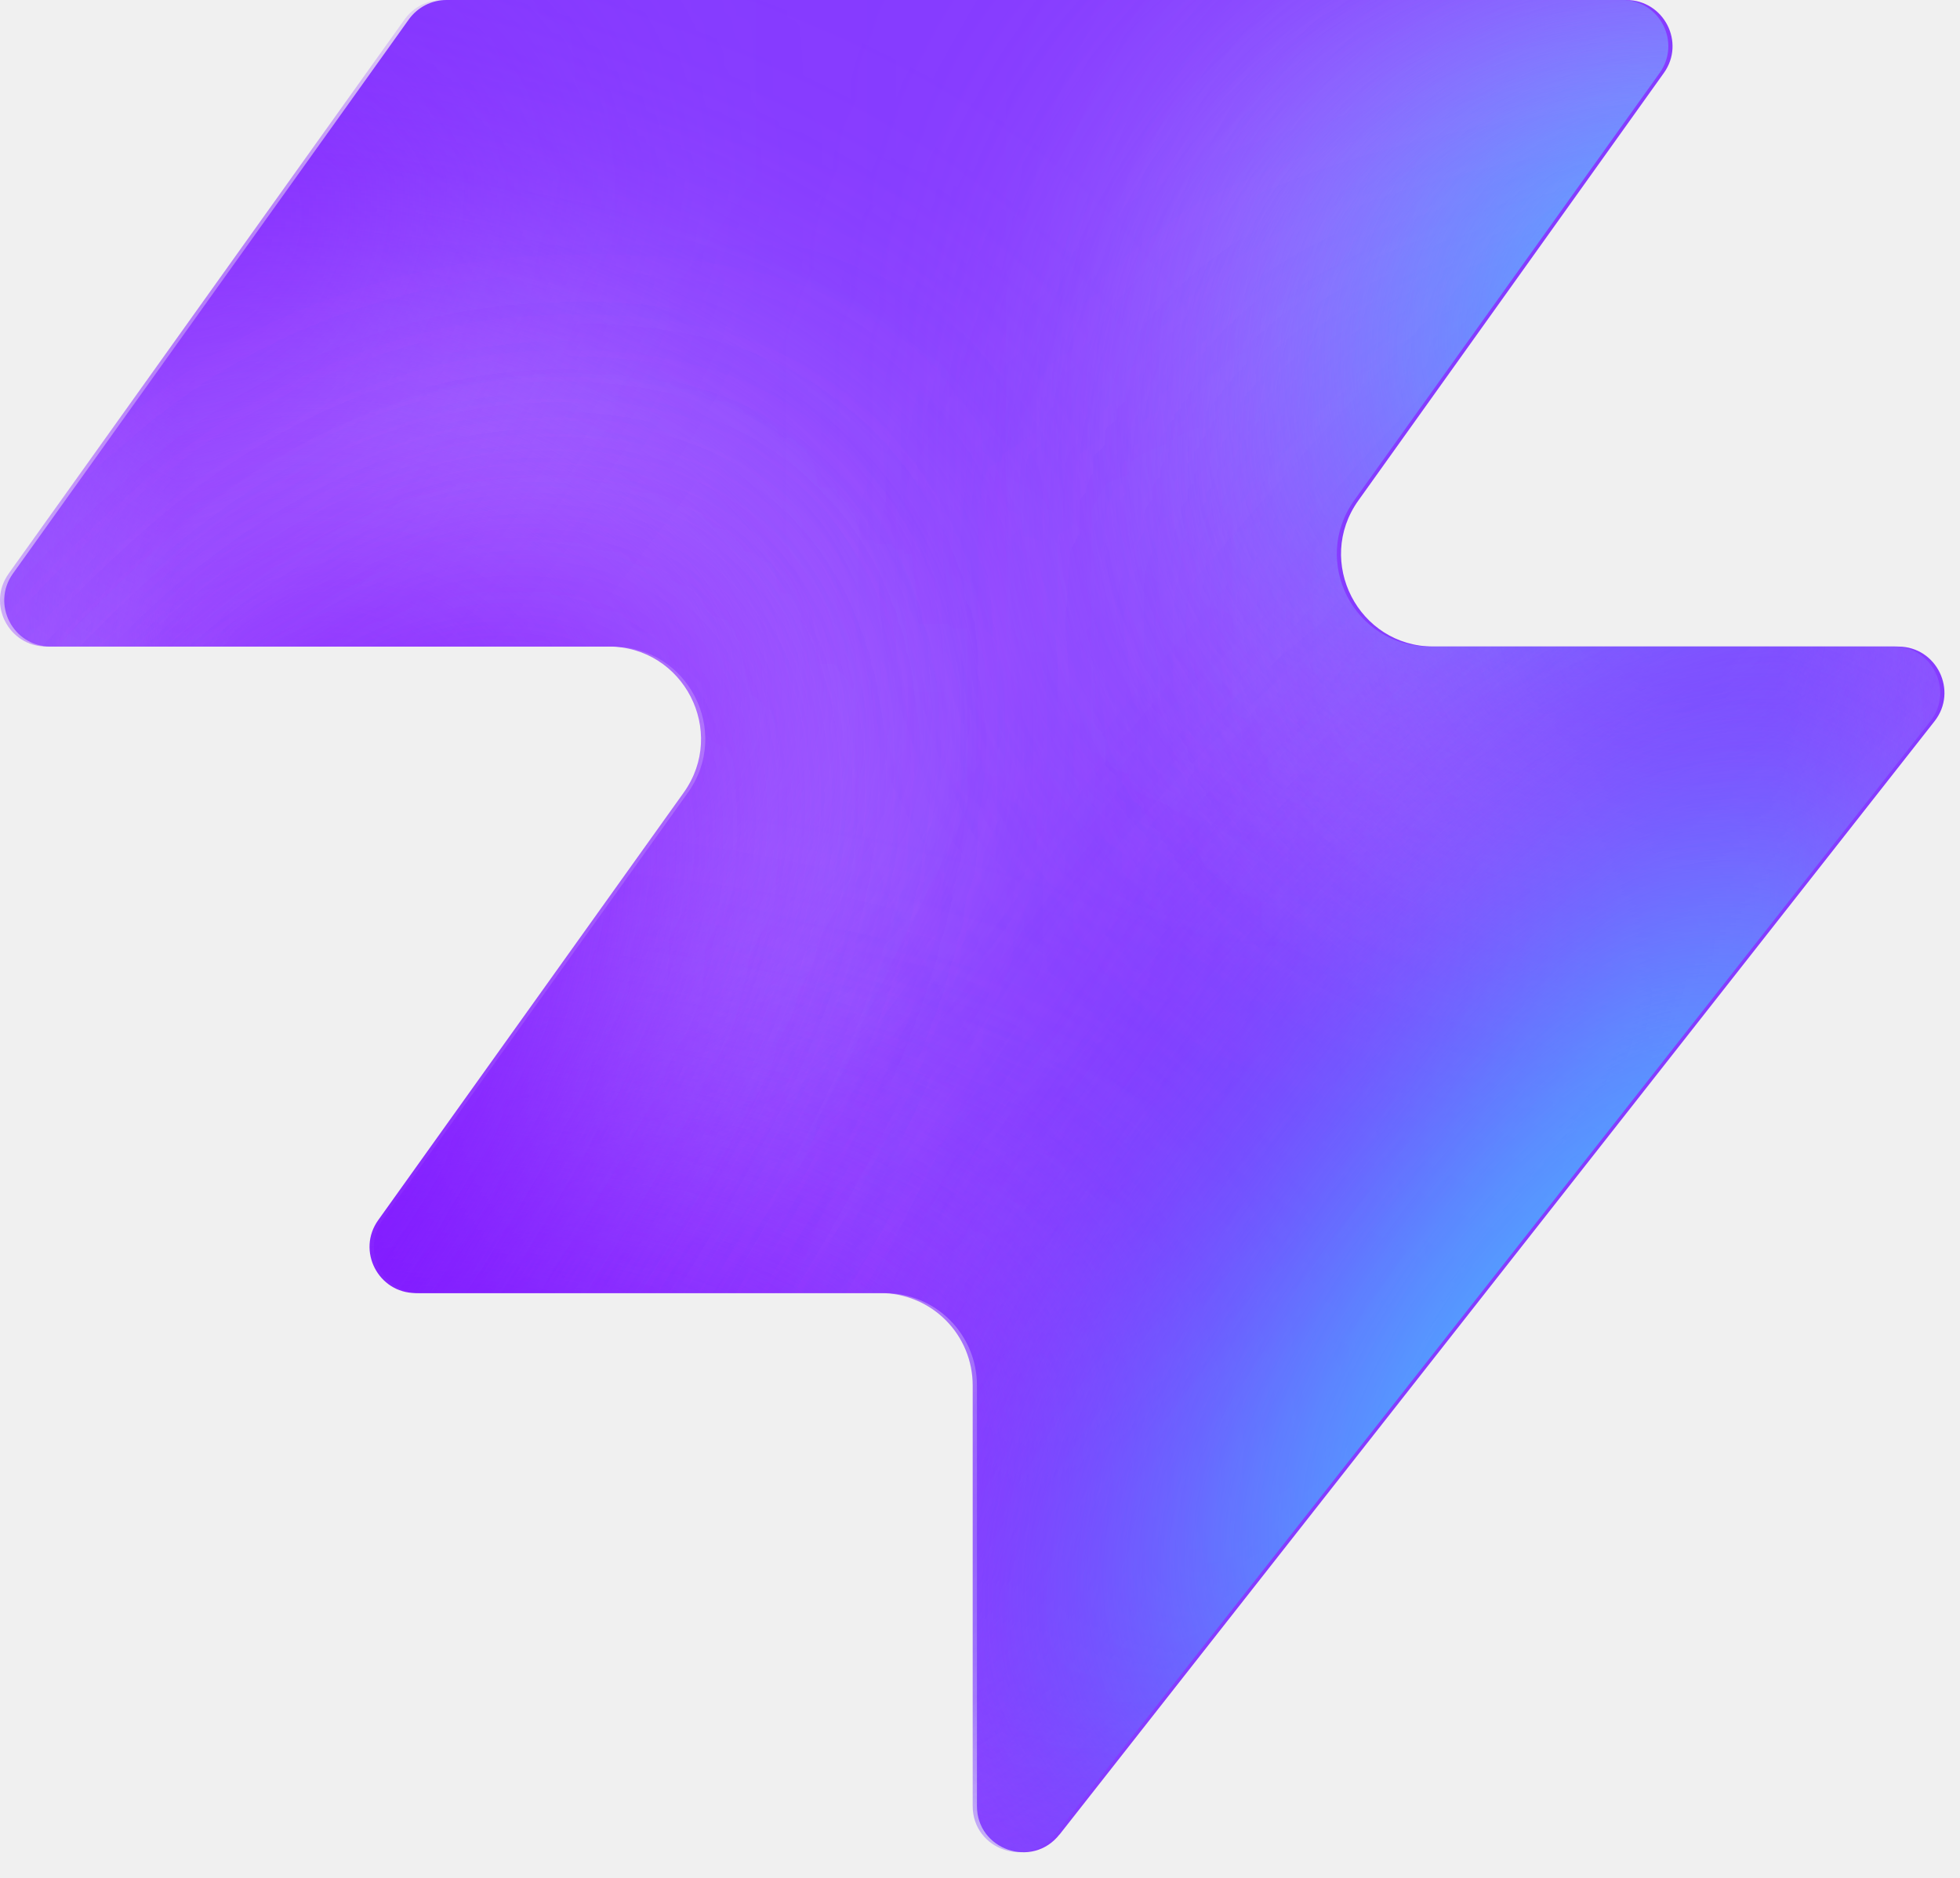
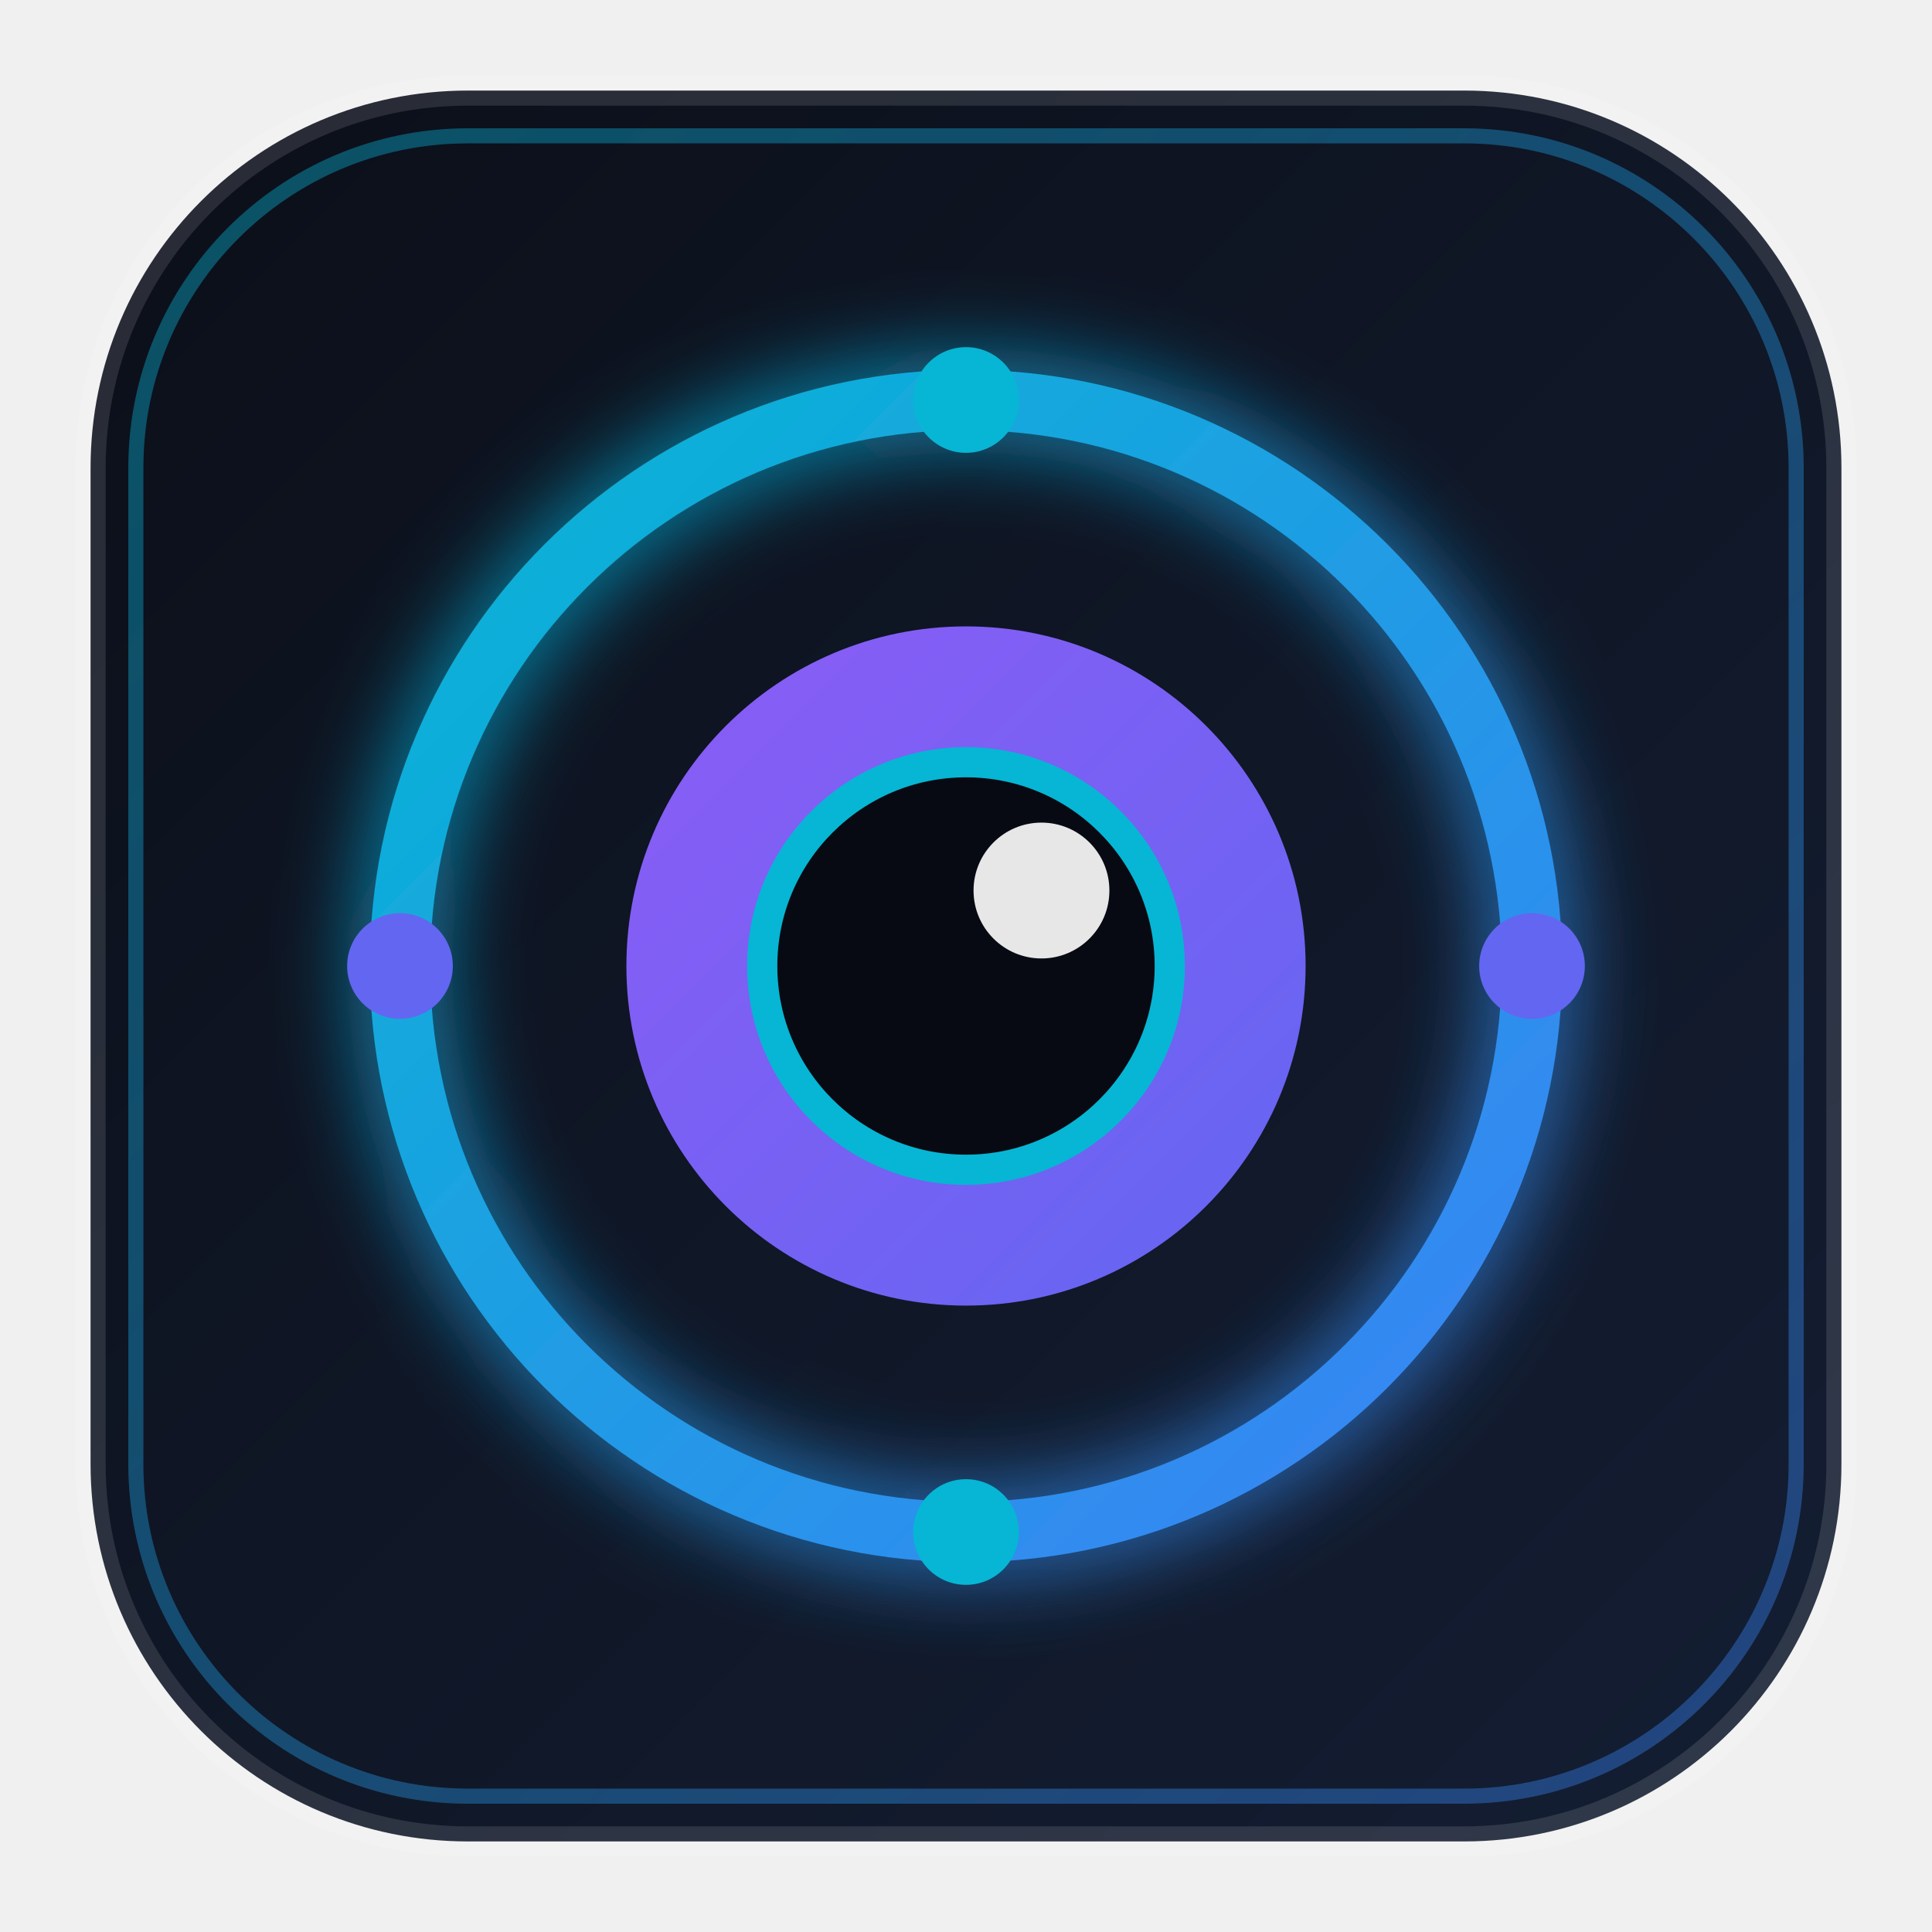
- <svg xmlns="http://www.w3.org/2000/svg" width="48" height="46" fill="none" viewBox="0 0 48 46">
-   <path fill="#863bff" d="M25.946 44.938c-.664.845-2.021.375-2.021-.698V33.937a2.26 2.26 0 0 0-2.262-2.262H10.287c-.92 0-1.456-1.04-.92-1.788l7.48-10.471c1.07-1.497 0-3.578-1.842-3.578H1.237c-.92 0-1.456-1.04-.92-1.788L10.013.474c.214-.297.556-.474.92-.474h28.894c.92 0 1.456 1.04.92 1.788l-7.48 10.471c-1.07 1.498 0 3.579 1.842 3.579h11.377c.943 0 1.473 1.088.89 1.83L25.947 44.94z" style="fill:#863bff;fill:color(display-p3 .525 .23 1);fill-opacity:1" />
-   <mask id="a" width="48" height="46" x="0" y="0" maskUnits="userSpaceOnUse" style="mask-type:alpha">
-     <path fill="#000" d="M25.842 44.938c-.664.844-2.021.375-2.021-.698V33.937a2.26 2.26 0 0 0-2.262-2.262H10.183c-.92 0-1.456-1.04-.92-1.788l7.48-10.471c1.07-1.498 0-3.579-1.842-3.579H1.133c-.92 0-1.456-1.04-.92-1.787L9.91.473c.214-.297.556-.474.92-.474h28.894c.92 0 1.456 1.04.92 1.788l-7.48 10.471c-1.07 1.498 0 3.578 1.842 3.578h11.377c.943 0 1.473 1.088.89 1.832L25.843 44.94z" style="fill:#000;fill-opacity:1" />
-   </mask>
-   <g mask="url(#a)">
-     <g filter="url(#b)">
-       <ellipse cx="5.508" cy="14.704" fill="#ede6ff" rx="5.508" ry="14.704" style="fill:#ede6ff;fill:color(display-p3 .927 .903 1);fill-opacity:1" transform="matrix(.00324 1 1 -.00324 -4.47 31.516)" />
-     </g>
-     <g filter="url(#c)">
-       <ellipse cx="10.399" cy="29.851" fill="#ede6ff" rx="10.399" ry="29.851" style="fill:#ede6ff;fill:color(display-p3 .927 .903 1);fill-opacity:1" transform="matrix(.00324 1 1 -.00324 -39.328 7.883)" />
-     </g>
-     <g filter="url(#d)">
-       <ellipse cx="5.508" cy="30.487" fill="#7e14ff" rx="5.508" ry="30.487" style="fill:#7e14ff;fill:color(display-p3 .492 .077 1);fill-opacity:1" transform="rotate(89.814 -25.913 -14.639)scale(1 -1)" />
-     </g>
-     <g filter="url(#e)">
-       <ellipse cx="5.508" cy="30.599" fill="#7e14ff" rx="5.508" ry="30.599" style="fill:#7e14ff;fill:color(display-p3 .492 .077 1);fill-opacity:1" transform="rotate(89.814 -32.644 -3.334)scale(1 -1)" />
-     </g>
-     <g filter="url(#f)">
-       <ellipse cx="5.508" cy="30.599" fill="#7e14ff" rx="5.508" ry="30.599" style="fill:#7e14ff;fill:color(display-p3 .492 .077 1);fill-opacity:1" transform="matrix(.00324 1 1 -.00324 -34.34 30.47)" />
-     </g>
-     <g filter="url(#g)">
-       <ellipse cx="14.072" cy="22.078" fill="#ede6ff" rx="14.072" ry="22.078" style="fill:#ede6ff;fill:color(display-p3 .927 .903 1);fill-opacity:1" transform="rotate(93.35 24.506 48.493)scale(-1 1)" />
-     </g>
-     <g filter="url(#h)">
-       <ellipse cx="3.47" cy="21.501" fill="#7e14ff" rx="3.47" ry="21.501" style="fill:#7e14ff;fill:color(display-p3 .492 .077 1);fill-opacity:1" transform="rotate(89.009 28.708 47.59)scale(-1 1)" />
-     </g>
-     <g filter="url(#i)">
-       <ellipse cx="3.47" cy="21.501" fill="#7e14ff" rx="3.47" ry="21.501" style="fill:#7e14ff;fill:color(display-p3 .492 .077 1);fill-opacity:1" transform="rotate(89.009 28.708 47.59)scale(-1 1)" />
-     </g>
-     <g filter="url(#j)">
-       <ellipse cx=".387" cy="8.972" fill="#7e14ff" rx="4.407" ry="29.108" style="fill:#7e14ff;fill:color(display-p3 .492 .077 1);fill-opacity:1" transform="rotate(39.51 .387 8.972)" />
-     </g>
-     <g filter="url(#k)">
-       <ellipse cx="47.523" cy="-6.092" fill="#7e14ff" rx="4.407" ry="29.108" style="fill:#7e14ff;fill:color(display-p3 .492 .077 1);fill-opacity:1" transform="rotate(37.892 47.523 -6.092)" />
-     </g>
-     <g filter="url(#l)">
-       <ellipse cx="41.412" cy="6.333" fill="#47bfff" rx="5.971" ry="9.665" style="fill:#47bfff;fill:color(display-p3 .28 .748 1);fill-opacity:1" transform="rotate(37.892 41.412 6.333)" />
-     </g>
-     <g filter="url(#m)">
-       <ellipse cx="-1.879" cy="38.332" fill="#7e14ff" rx="4.407" ry="29.108" style="fill:#7e14ff;fill:color(display-p3 .492 .077 1);fill-opacity:1" transform="rotate(37.892 -1.88 38.332)" />
-     </g>
-     <g filter="url(#n)">
-       <ellipse cx="-1.879" cy="38.332" fill="#7e14ff" rx="4.407" ry="29.108" style="fill:#7e14ff;fill:color(display-p3 .492 .077 1);fill-opacity:1" transform="rotate(37.892 -1.88 38.332)" />
-     </g>
-     <g filter="url(#o)">
-       <ellipse cx="35.651" cy="29.907" fill="#7e14ff" rx="4.407" ry="29.108" style="fill:#7e14ff;fill:color(display-p3 .492 .077 1);fill-opacity:1" transform="rotate(37.892 35.651 29.907)" />
-     </g>
-     <g filter="url(#p)">
-       <ellipse cx="38.418" cy="32.4" fill="#47bfff" rx="5.971" ry="15.297" style="fill:#47bfff;fill:color(display-p3 .28 .748 1);fill-opacity:1" transform="rotate(37.892 38.418 32.4)" />
-     </g>
-   </g>
+ <svg xmlns="http://www.w3.org/2000/svg" viewBox="0 0 512 512" width="100%" height="100%">
  <defs>
-     <filter id="b" width="60.045" height="41.654" x="-19.77" y="16.149" color-interpolation-filters="sRGB" filterUnits="userSpaceOnUse">
-       <feFlood flood-opacity="0" result="BackgroundImageFix" />
-       <feBlend in="SourceGraphic" in2="BackgroundImageFix" result="shape" />
-       <feGaussianBlur result="effect1_foregroundBlur_2002_17158" stdDeviation="7.659" />
-     </filter>
-     <filter id="c" width="90.34" height="51.437" x="-54.613" y="-7.533" color-interpolation-filters="sRGB" filterUnits="userSpaceOnUse">
-       <feFlood flood-opacity="0" result="BackgroundImageFix" />
-       <feBlend in="SourceGraphic" in2="BackgroundImageFix" result="shape" />
-       <feGaussianBlur result="effect1_foregroundBlur_2002_17158" stdDeviation="7.659" />
-     </filter>
-     <filter id="d" width="79.355" height="29.4" x="-49.64" y="2.03" color-interpolation-filters="sRGB" filterUnits="userSpaceOnUse">
-       <feFlood flood-opacity="0" result="BackgroundImageFix" />
-       <feBlend in="SourceGraphic" in2="BackgroundImageFix" result="shape" />
-       <feGaussianBlur result="effect1_foregroundBlur_2002_17158" stdDeviation="4.596" />
-     </filter>
-     <filter id="e" width="79.579" height="29.4" x="-45.045" y="20.029" color-interpolation-filters="sRGB" filterUnits="userSpaceOnUse">
-       <feFlood flood-opacity="0" result="BackgroundImageFix" />
-       <feBlend in="SourceGraphic" in2="BackgroundImageFix" result="shape" />
-       <feGaussianBlur result="effect1_foregroundBlur_2002_17158" stdDeviation="4.596" />
-     </filter>
-     <filter id="f" width="79.579" height="29.4" x="-43.513" y="21.178" color-interpolation-filters="sRGB" filterUnits="userSpaceOnUse">
-       <feFlood flood-opacity="0" result="BackgroundImageFix" />
-       <feBlend in="SourceGraphic" in2="BackgroundImageFix" result="shape" />
-       <feGaussianBlur result="effect1_foregroundBlur_2002_17158" stdDeviation="4.596" />
-     </filter>
-     <filter id="g" width="74.749" height="58.852" x="15.756" y="-17.901" color-interpolation-filters="sRGB" filterUnits="userSpaceOnUse">
-       <feFlood flood-opacity="0" result="BackgroundImageFix" />
-       <feBlend in="SourceGraphic" in2="BackgroundImageFix" result="shape" />
-       <feGaussianBlur result="effect1_foregroundBlur_2002_17158" stdDeviation="7.659" />
-     </filter>
-     <filter id="h" width="61.377" height="25.362" x="23.548" y="2.284" color-interpolation-filters="sRGB" filterUnits="userSpaceOnUse">
-       <feFlood flood-opacity="0" result="BackgroundImageFix" />
-       <feBlend in="SourceGraphic" in2="BackgroundImageFix" result="shape" />
-       <feGaussianBlur result="effect1_foregroundBlur_2002_17158" stdDeviation="4.596" />
-     </filter>
-     <filter id="i" width="61.377" height="25.362" x="23.548" y="2.284" color-interpolation-filters="sRGB" filterUnits="userSpaceOnUse">
-       <feFlood flood-opacity="0" result="BackgroundImageFix" />
-       <feBlend in="SourceGraphic" in2="BackgroundImageFix" result="shape" />
-       <feGaussianBlur result="effect1_foregroundBlur_2002_17158" stdDeviation="4.596" />
-     </filter>
-     <filter id="j" width="56.045" height="63.649" x="-27.636" y="-22.853" color-interpolation-filters="sRGB" filterUnits="userSpaceOnUse">
-       <feFlood flood-opacity="0" result="BackgroundImageFix" />
-       <feBlend in="SourceGraphic" in2="BackgroundImageFix" result="shape" />
-       <feGaussianBlur result="effect1_foregroundBlur_2002_17158" stdDeviation="4.596" />
-     </filter>
-     <filter id="k" width="54.814" height="64.646" x="20.116" y="-38.415" color-interpolation-filters="sRGB" filterUnits="userSpaceOnUse">
-       <feFlood flood-opacity="0" result="BackgroundImageFix" />
-       <feBlend in="SourceGraphic" in2="BackgroundImageFix" result="shape" />
-       <feGaussianBlur result="effect1_foregroundBlur_2002_17158" stdDeviation="4.596" />
-     </filter>
-     <filter id="l" width="33.541" height="35.313" x="24.641" y="-11.323" color-interpolation-filters="sRGB" filterUnits="userSpaceOnUse">
-       <feFlood flood-opacity="0" result="BackgroundImageFix" />
-       <feBlend in="SourceGraphic" in2="BackgroundImageFix" result="shape" />
-       <feGaussianBlur result="effect1_foregroundBlur_2002_17158" stdDeviation="4.596" />
-     </filter>
-     <filter id="m" width="54.814" height="64.646" x="-29.286" y="6.009" color-interpolation-filters="sRGB" filterUnits="userSpaceOnUse">
-       <feFlood flood-opacity="0" result="BackgroundImageFix" />
-       <feBlend in="SourceGraphic" in2="BackgroundImageFix" result="shape" />
-       <feGaussianBlur result="effect1_foregroundBlur_2002_17158" stdDeviation="4.596" />
-     </filter>
-     <filter id="n" width="54.814" height="64.646" x="-29.286" y="6.009" color-interpolation-filters="sRGB" filterUnits="userSpaceOnUse">
-       <feFlood flood-opacity="0" result="BackgroundImageFix" />
-       <feBlend in="SourceGraphic" in2="BackgroundImageFix" result="shape" />
-       <feGaussianBlur result="effect1_foregroundBlur_2002_17158" stdDeviation="4.596" />
-     </filter>
-     <filter id="o" width="54.814" height="64.646" x="8.244" y="-2.416" color-interpolation-filters="sRGB" filterUnits="userSpaceOnUse">
-       <feFlood flood-opacity="0" result="BackgroundImageFix" />
-       <feBlend in="SourceGraphic" in2="BackgroundImageFix" result="shape" />
-       <feGaussianBlur result="effect1_foregroundBlur_2002_17158" stdDeviation="4.596" />
-     </filter>
-     <filter id="p" width="39.409" height="43.623" x="18.713" y="10.588" color-interpolation-filters="sRGB" filterUnits="userSpaceOnUse">
-       <feFlood flood-opacity="0" result="BackgroundImageFix" />
-       <feBlend in="SourceGraphic" in2="BackgroundImageFix" result="shape" />
-       <feGaussianBlur result="effect1_foregroundBlur_2002_17158" stdDeviation="4.596" />
+     <linearGradient id="bgGrad" x1="0%" y1="0%" x2="100%" y2="100%">
+       <stop offset="0%" stop-color="#0b0f19" />
+       <stop offset="100%" stop-color="#141e33" />
+     </linearGradient>
+     <linearGradient id="cyanGrad" x1="0%" y1="0%" x2="100%" y2="100%">
+       <stop offset="0%" stop-color="#06b6d4" />
+       <stop offset="100%" stop-color="#3b82f6" />
+     </linearGradient>
+     <linearGradient id="purpleGrad" x1="0%" y1="0%" x2="100%" y2="100%">
+       <stop offset="0%" stop-color="#8b5cf6" />
+       <stop offset="100%" stop-color="#6366f1" />
+     </linearGradient>
+     <filter id="glow" x="-20%" y="-20%" width="140%" height="140%">
+       <feGaussianBlur stdDeviation="12" result="blur" />
+       <feComposite in="SourceGraphic" in2="blur" operator="over" />
    </filter>
  </defs>
+   <rect x="24" y="24" width="464" height="464" rx="100" fill="url(#bgGrad)" stroke="rgba(255,255,255,0.12)" stroke-width="8" />
+   <rect x="36" y="36" width="440" height="440" rx="88" fill="none" stroke="url(#cyanGrad)" stroke-width="4" stroke-opacity="0.4" />
+   <circle cx="256" cy="256" r="150" fill="none" stroke="url(#cyanGrad)" stroke-width="16" filter="url(#glow)" />
+   <circle cx="256" cy="106" r="14" fill="#06b6d4" />
+   <circle cx="406" cy="256" r="14" fill="#6366f1" />
+   <circle cx="256" cy="406" r="14" fill="#06b6d4" />
+   <circle cx="106" cy="256" r="14" fill="#6366f1" />
+   <circle cx="256" cy="256" r="90" fill="url(#purpleGrad)" />
+   <circle cx="256" cy="256" r="54" fill="#070a12" stroke="#06b6d4" stroke-width="8" />
+   <circle cx="276" cy="236" r="18" fill="#ffffff" opacity="0.9" />
</svg>
